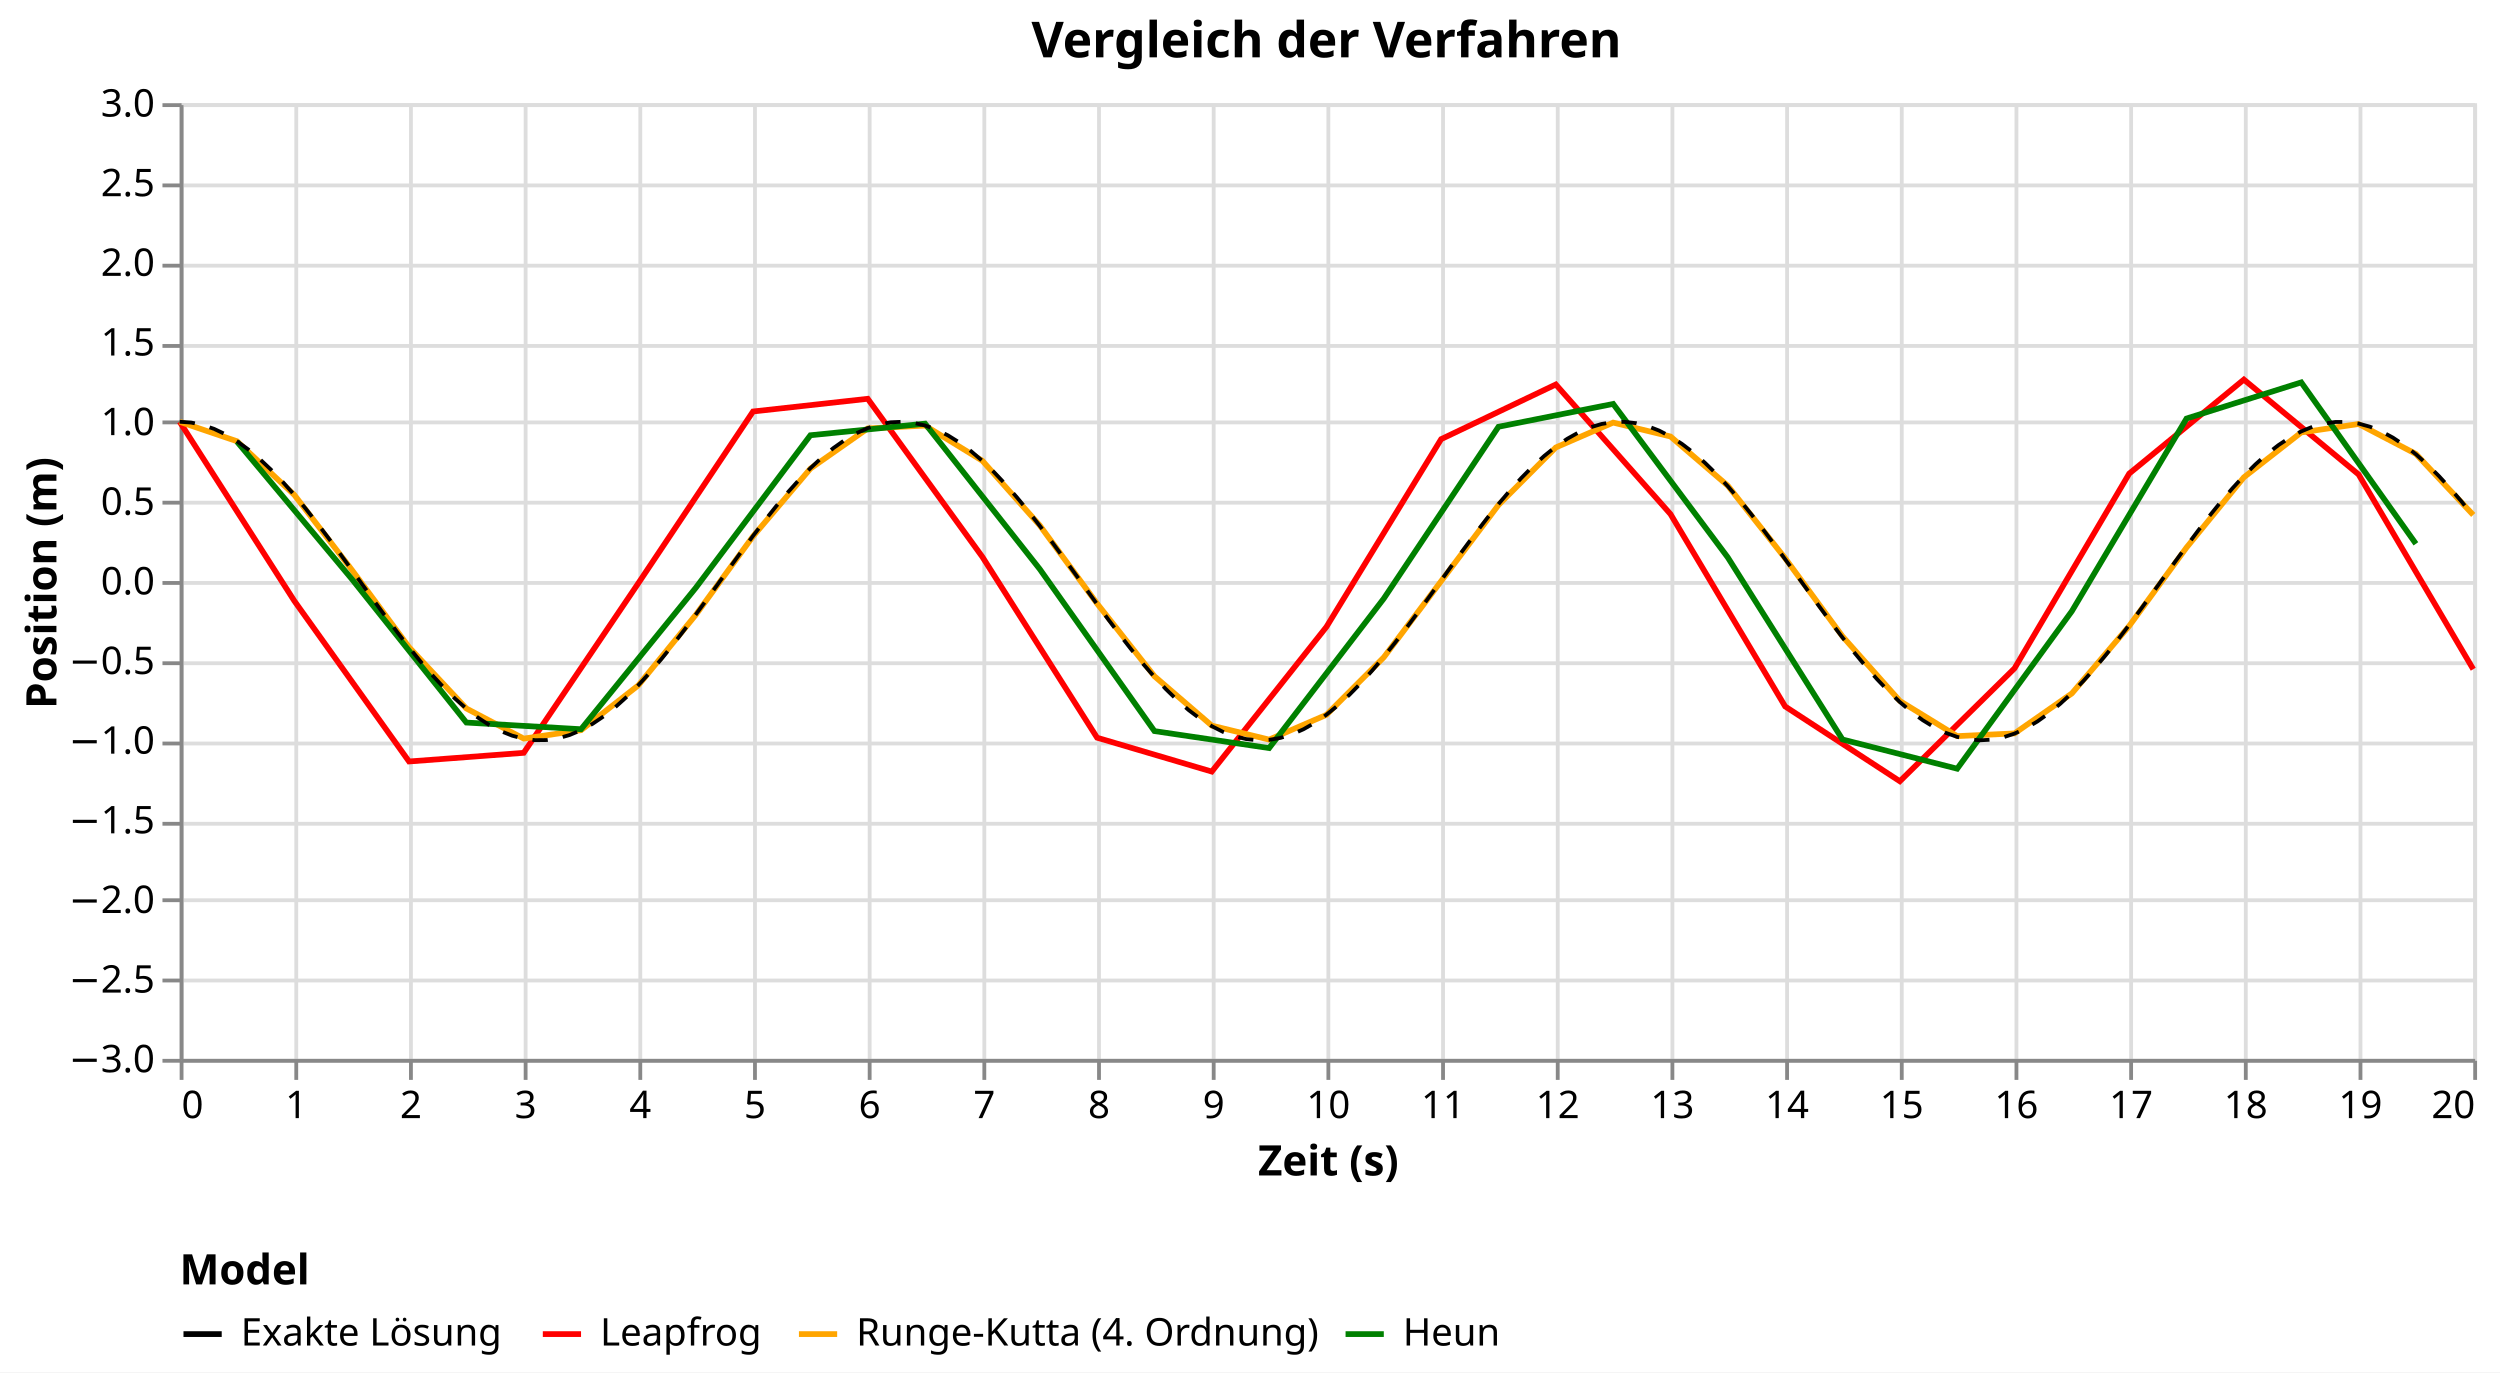
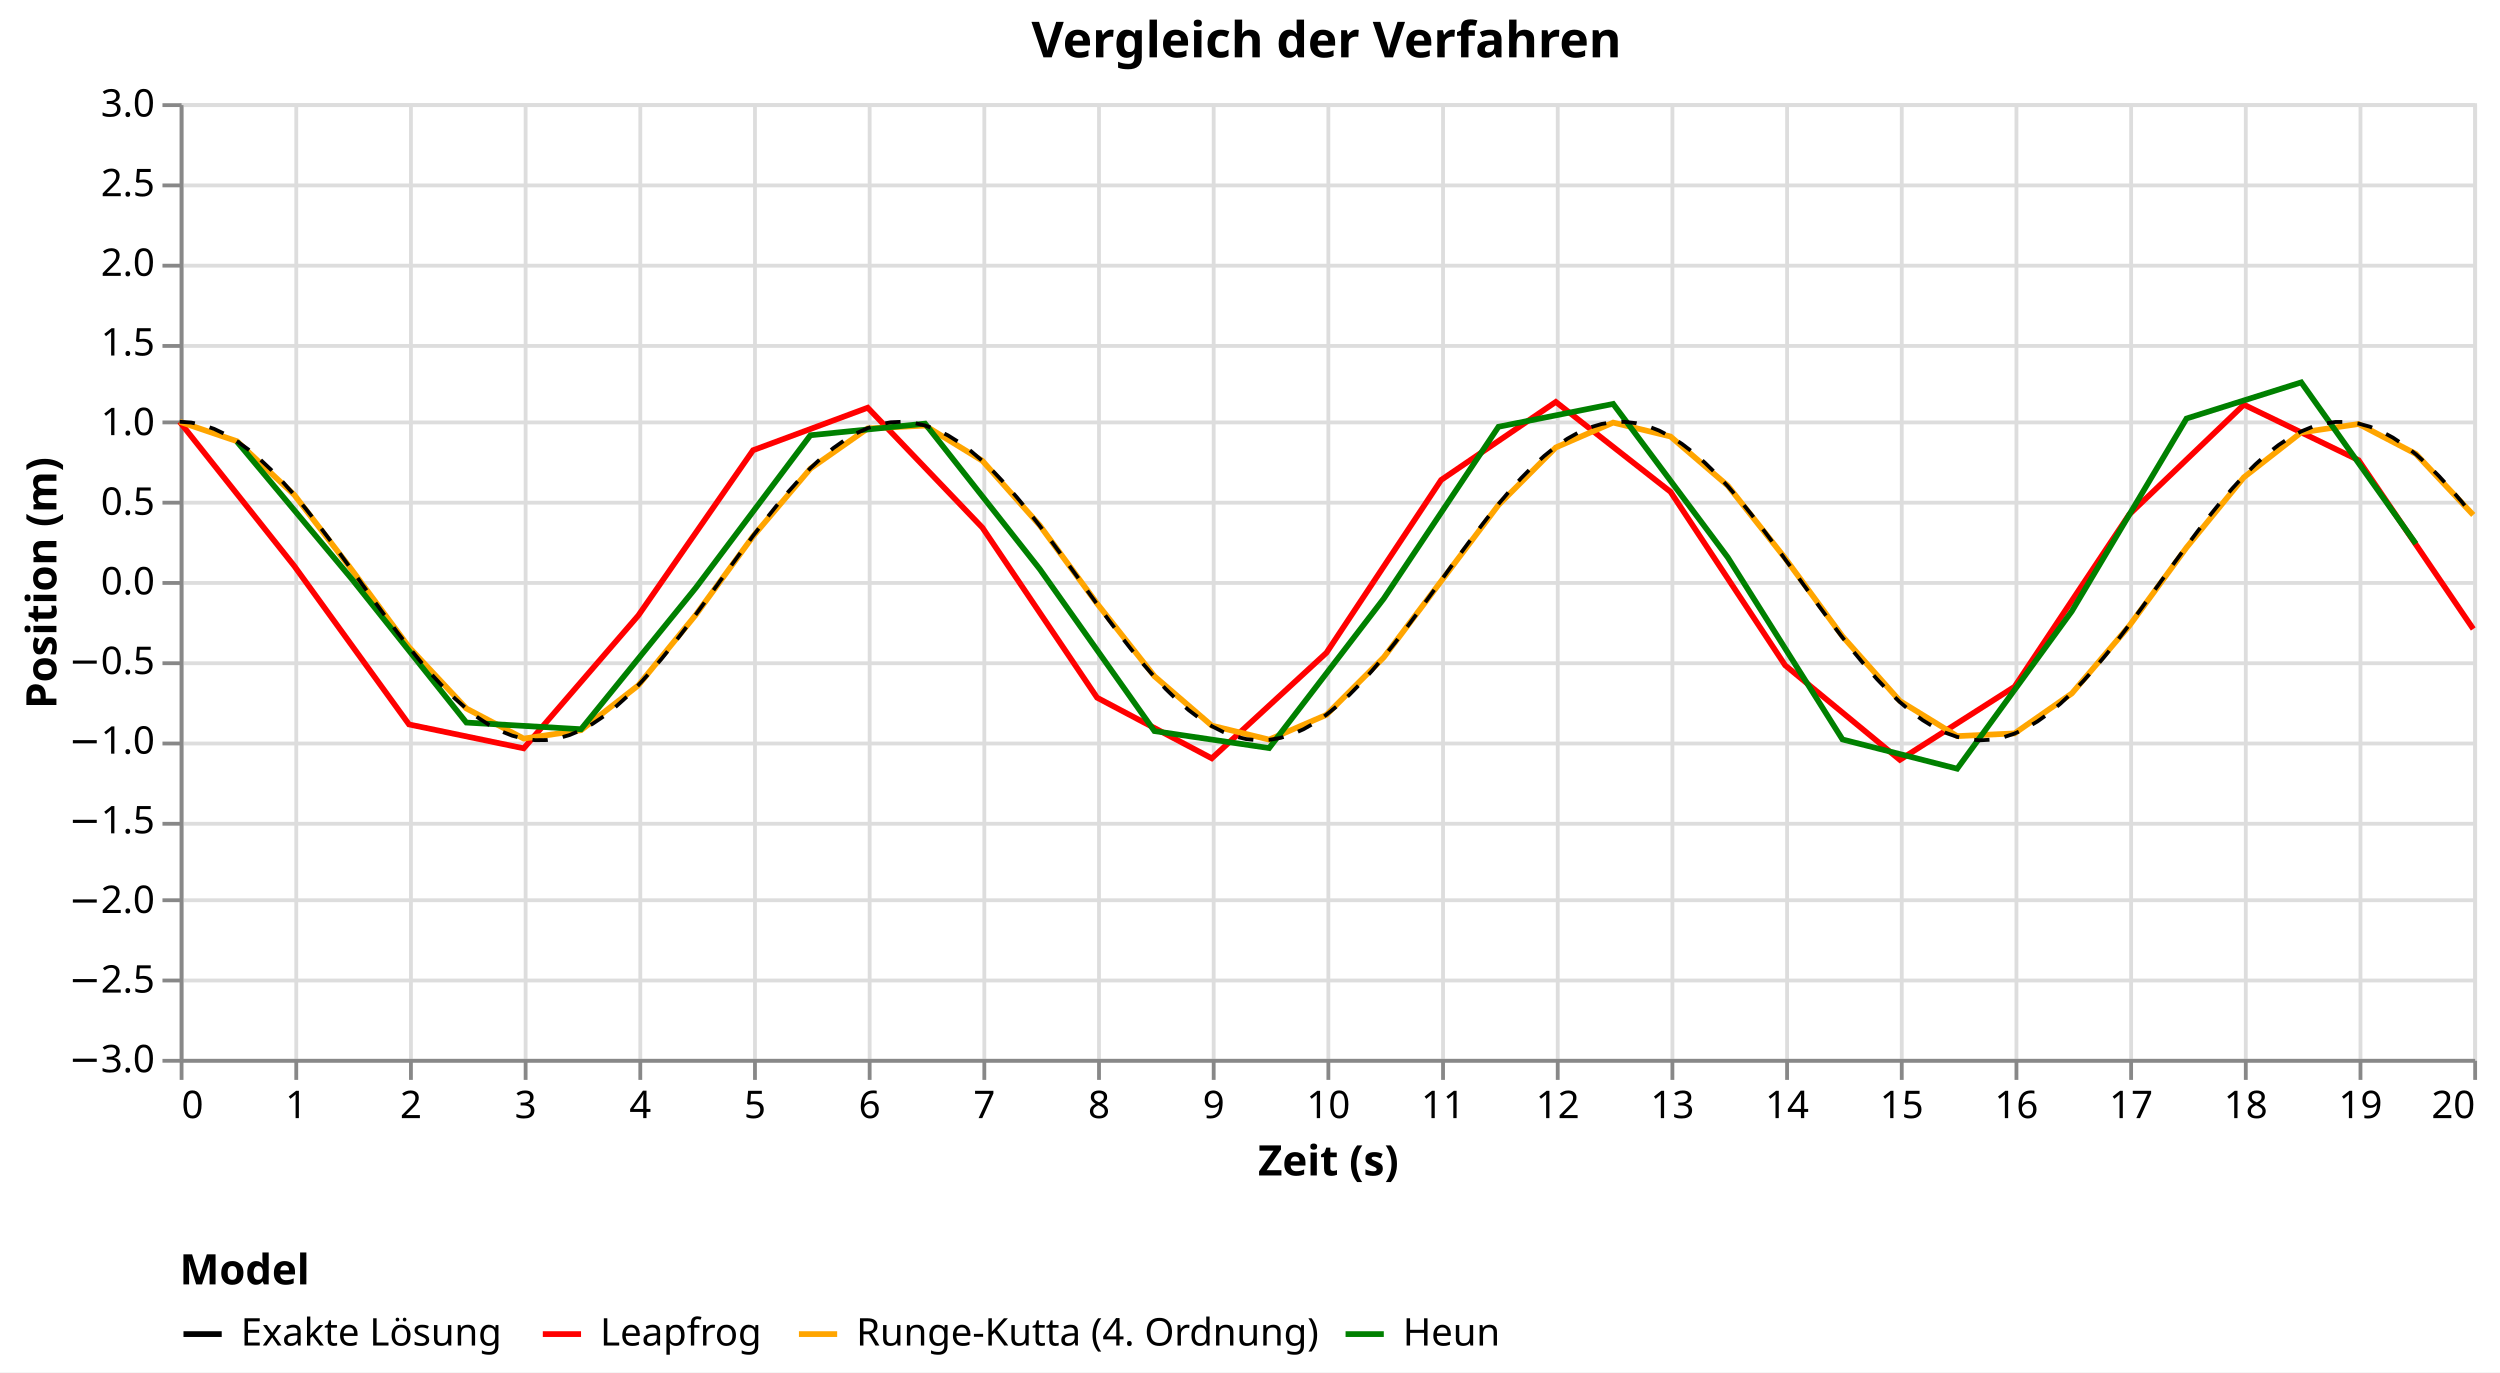
<svg xmlns="http://www.w3.org/2000/svg" version="1.1" class="marks" width="654" height="359" viewBox="0 0 654 359">
  <rect width="654" height="359" fill="white" />
  <g fill="none" stroke-miterlimit="10" transform="translate(47,27)">
    <g class="mark-group role-frame root" role="graphics-object" aria-roledescription="group mark container">
      <g transform="translate(0,0)">
        <path class="background" aria-hidden="true" d="M0.5,0.5h600v250h-600Z" stroke="#ddd" />
        <g>
          <g class="mark-group role-axis" aria-hidden="true">
            <g transform="translate(0.5,250.5)">
              <path class="background" aria-hidden="true" d="M0,0h0v0h0Z" pointer-events="none" />
              <g>
                <g class="mark-rule role-axis-grid" pointer-events="none">
                  <line transform="translate(0,-250)" x2="0" y2="250" stroke="#ddd" stroke-width="1" opacity="1" />
                  <line transform="translate(30,-250)" x2="0" y2="250" stroke="#ddd" stroke-width="1" opacity="1" />
                  <line transform="translate(60,-250)" x2="0" y2="250" stroke="#ddd" stroke-width="1" opacity="1" />
                  <line transform="translate(90,-250)" x2="0" y2="250" stroke="#ddd" stroke-width="1" opacity="1" />
                  <line transform="translate(120,-250)" x2="0" y2="250" stroke="#ddd" stroke-width="1" opacity="1" />
                  <line transform="translate(150,-250)" x2="0" y2="250" stroke="#ddd" stroke-width="1" opacity="1" />
                  <line transform="translate(180,-250)" x2="0" y2="250" stroke="#ddd" stroke-width="1" opacity="1" />
                  <line transform="translate(210,-250)" x2="0" y2="250" stroke="#ddd" stroke-width="1" opacity="1" />
                  <line transform="translate(240,-250)" x2="0" y2="250" stroke="#ddd" stroke-width="1" opacity="1" />
                  <line transform="translate(270,-250)" x2="0" y2="250" stroke="#ddd" stroke-width="1" opacity="1" />
                  <line transform="translate(300,-250)" x2="0" y2="250" stroke="#ddd" stroke-width="1" opacity="1" />
                  <line transform="translate(330,-250)" x2="0" y2="250" stroke="#ddd" stroke-width="1" opacity="1" />
                  <line transform="translate(360,-250)" x2="0" y2="250" stroke="#ddd" stroke-width="1" opacity="1" />
                  <line transform="translate(390,-250)" x2="0" y2="250" stroke="#ddd" stroke-width="1" opacity="1" />
                  <line transform="translate(420,-250)" x2="0" y2="250" stroke="#ddd" stroke-width="1" opacity="1" />
                  <line transform="translate(450,-250)" x2="0" y2="250" stroke="#ddd" stroke-width="1" opacity="1" />
                  <line transform="translate(480,-250)" x2="0" y2="250" stroke="#ddd" stroke-width="1" opacity="1" />
                  <line transform="translate(510,-250)" x2="0" y2="250" stroke="#ddd" stroke-width="1" opacity="1" />
                  <line transform="translate(540,-250)" x2="0" y2="250" stroke="#ddd" stroke-width="1" opacity="1" />
                  <line transform="translate(570,-250)" x2="0" y2="250" stroke="#ddd" stroke-width="1" opacity="1" />
                  <line transform="translate(600,-250)" x2="0" y2="250" stroke="#ddd" stroke-width="1" opacity="1" />
                </g>
              </g>
              <path class="foreground" aria-hidden="true" d="" pointer-events="none" display="none" />
            </g>
          </g>
          <g class="mark-group role-axis" aria-hidden="true">
            <g transform="translate(0.5,0.5)">
              <path class="background" aria-hidden="true" d="M0,0h0v0h0Z" pointer-events="none" />
              <g>
                <g class="mark-rule role-axis-grid" pointer-events="none">
                  <line transform="translate(0,250)" x2="600" y2="0" stroke="#ddd" stroke-width="1" opacity="1" />
                  <line transform="translate(0,229)" x2="600" y2="0" stroke="#ddd" stroke-width="1" opacity="1" />
                  <line transform="translate(0,208)" x2="600" y2="0" stroke="#ddd" stroke-width="1" opacity="1" />
                  <line transform="translate(0,188)" x2="600" y2="0" stroke="#ddd" stroke-width="1" opacity="1" />
                  <line transform="translate(0,167)" x2="600" y2="0" stroke="#ddd" stroke-width="1" opacity="1" />
                  <line transform="translate(0,146)" x2="600" y2="0" stroke="#ddd" stroke-width="1" opacity="1" />
                  <line transform="translate(0,125)" x2="600" y2="0" stroke="#ddd" stroke-width="1" opacity="1" />
                  <line transform="translate(0,104)" x2="600" y2="0" stroke="#ddd" stroke-width="1" opacity="1" />
                  <line transform="translate(0,83)" x2="600" y2="0" stroke="#ddd" stroke-width="1" opacity="1" />
                  <line transform="translate(0,63)" x2="600" y2="0" stroke="#ddd" stroke-width="1" opacity="1" />
                  <line transform="translate(0,42)" x2="600" y2="0" stroke="#ddd" stroke-width="1" opacity="1" />
                  <line transform="translate(0,21)" x2="600" y2="0" stroke="#ddd" stroke-width="1" opacity="1" />
                  <line transform="translate(0,0)" x2="600" y2="0" stroke="#ddd" stroke-width="1" opacity="1" />
                </g>
              </g>
              <path class="foreground" aria-hidden="true" d="" pointer-events="none" display="none" />
            </g>
          </g>
          <g class="mark-group role-axis" role="graphics-symbol" aria-roledescription="axis" aria-label="X-axis titled 'Zeit (s)' for a linear scale with values from 0 to 20">
            <g transform="translate(0.5,250.5)">
              <path class="background" aria-hidden="true" d="M0,0h0v0h0Z" pointer-events="none" />
              <g>
                <g class="mark-rule role-axis-tick" pointer-events="none">
                  <line transform="translate(0,0)" x2="0" y2="5" stroke="#888" stroke-width="1" opacity="1" />
                  <line transform="translate(30,0)" x2="0" y2="5" stroke="#888" stroke-width="1" opacity="1" />
                  <line transform="translate(60,0)" x2="0" y2="5" stroke="#888" stroke-width="1" opacity="1" />
                  <line transform="translate(90,0)" x2="0" y2="5" stroke="#888" stroke-width="1" opacity="1" />
                  <line transform="translate(120,0)" x2="0" y2="5" stroke="#888" stroke-width="1" opacity="1" />
                  <line transform="translate(150,0)" x2="0" y2="5" stroke="#888" stroke-width="1" opacity="1" />
                  <line transform="translate(180,0)" x2="0" y2="5" stroke="#888" stroke-width="1" opacity="1" />
                  <line transform="translate(210,0)" x2="0" y2="5" stroke="#888" stroke-width="1" opacity="1" />
                  <line transform="translate(240,0)" x2="0" y2="5" stroke="#888" stroke-width="1" opacity="1" />
                  <line transform="translate(270,0)" x2="0" y2="5" stroke="#888" stroke-width="1" opacity="1" />
                  <line transform="translate(300,0)" x2="0" y2="5" stroke="#888" stroke-width="1" opacity="1" />
                  <line transform="translate(330,0)" x2="0" y2="5" stroke="#888" stroke-width="1" opacity="1" />
                  <line transform="translate(360,0)" x2="0" y2="5" stroke="#888" stroke-width="1" opacity="1" />
                  <line transform="translate(390,0)" x2="0" y2="5" stroke="#888" stroke-width="1" opacity="1" />
                  <line transform="translate(420,0)" x2="0" y2="5" stroke="#888" stroke-width="1" opacity="1" />
                  <line transform="translate(450,0)" x2="0" y2="5" stroke="#888" stroke-width="1" opacity="1" />
                  <line transform="translate(480,0)" x2="0" y2="5" stroke="#888" stroke-width="1" opacity="1" />
                  <line transform="translate(510,0)" x2="0" y2="5" stroke="#888" stroke-width="1" opacity="1" />
                  <line transform="translate(540,0)" x2="0" y2="5" stroke="#888" stroke-width="1" opacity="1" />
                  <line transform="translate(570,0)" x2="0" y2="5" stroke="#888" stroke-width="1" opacity="1" />
                  <line transform="translate(600,0)" x2="0" y2="5" stroke="#888" stroke-width="1" opacity="1" />
                </g>
                <g class="mark-text role-axis-label" pointer-events="none">
                  <text text-anchor="start" transform="translate(0,15)" font-family="sans-serif" font-size="10px" fill="#000" opacity="1">0
                                    </text>
                  <text text-anchor="middle" transform="translate(30,15)" font-family="sans-serif" font-size="10px" fill="#000" opacity="1">1
                                    </text>
                  <text text-anchor="middle" transform="translate(60,15)" font-family="sans-serif" font-size="10px" fill="#000" opacity="1">2
                                    </text>
                  <text text-anchor="middle" transform="translate(90,15)" font-family="sans-serif" font-size="10px" fill="#000" opacity="1">3
                                    </text>
                  <text text-anchor="middle" transform="translate(120,15)" font-family="sans-serif" font-size="10px" fill="#000" opacity="1">4
                                    </text>
                  <text text-anchor="middle" transform="translate(150,15)" font-family="sans-serif" font-size="10px" fill="#000" opacity="1">5
                                    </text>
                  <text text-anchor="middle" transform="translate(180,15)" font-family="sans-serif" font-size="10px" fill="#000" opacity="1">6
                                    </text>
                  <text text-anchor="middle" transform="translate(210,15)" font-family="sans-serif" font-size="10px" fill="#000" opacity="1">7
                                    </text>
                  <text text-anchor="middle" transform="translate(240,15)" font-family="sans-serif" font-size="10px" fill="#000" opacity="1">8
                                    </text>
                  <text text-anchor="middle" transform="translate(270,15)" font-family="sans-serif" font-size="10px" fill="#000" opacity="1">9
                                    </text>
                  <text text-anchor="middle" transform="translate(300,15)" font-family="sans-serif" font-size="10px" fill="#000" opacity="1">10
                                    </text>
                  <text text-anchor="middle" transform="translate(330,15)" font-family="sans-serif" font-size="10px" fill="#000" opacity="1">11
                                    </text>
                  <text text-anchor="middle" transform="translate(360,15)" font-family="sans-serif" font-size="10px" fill="#000" opacity="1">12
                                    </text>
                  <text text-anchor="middle" transform="translate(390,15)" font-family="sans-serif" font-size="10px" fill="#000" opacity="1">13
                                    </text>
                  <text text-anchor="middle" transform="translate(420,15)" font-family="sans-serif" font-size="10px" fill="#000" opacity="1">14
                                    </text>
                  <text text-anchor="middle" transform="translate(450,15)" font-family="sans-serif" font-size="10px" fill="#000" opacity="1">15
                                    </text>
                  <text text-anchor="middle" transform="translate(480,15)" font-family="sans-serif" font-size="10px" fill="#000" opacity="1">16
                                    </text>
                  <text text-anchor="middle" transform="translate(510,15)" font-family="sans-serif" font-size="10px" fill="#000" opacity="1">17
                                    </text>
                  <text text-anchor="middle" transform="translate(540,15)" font-family="sans-serif" font-size="10px" fill="#000" opacity="1">18
                                    </text>
                  <text text-anchor="middle" transform="translate(570,15)" font-family="sans-serif" font-size="10px" fill="#000" opacity="1">19
                                    </text>
                  <text text-anchor="end" transform="translate(600,15)" font-family="sans-serif" font-size="10px" fill="#000" opacity="1">20
                                    </text>
                </g>
                <g class="mark-rule role-axis-domain" pointer-events="none">
                  <line transform="translate(0,0)" x2="600" y2="0" stroke="#888" stroke-width="1" opacity="1" />
                </g>
                <g class="mark-text role-axis-title" pointer-events="none">
                  <text text-anchor="middle" transform="translate(300,30)" font-family="sans-serif" font-size="11px" font-weight="bold" fill="#000" opacity="1">Zeit (s)
                                    </text>
                </g>
              </g>
              <path class="foreground" aria-hidden="true" d="" pointer-events="none" display="none" />
            </g>
          </g>
          <g class="mark-group role-axis" role="graphics-symbol" aria-roledescription="axis" aria-label="Y-axis titled 'Position (m)' for a linear scale with values from −3 to 3">
            <g transform="translate(0.5,0.5)">
              <path class="background" aria-hidden="true" d="M0,0h0v0h0Z" pointer-events="none" />
              <g>
                <g class="mark-rule role-axis-tick" pointer-events="none">
                  <line transform="translate(0,250)" x2="-5" y2="0" stroke="#888" stroke-width="1" opacity="1" />
                  <line transform="translate(0,229)" x2="-5" y2="0" stroke="#888" stroke-width="1" opacity="1" />
                  <line transform="translate(0,208)" x2="-5" y2="0" stroke="#888" stroke-width="1" opacity="1" />
                  <line transform="translate(0,188)" x2="-5" y2="0" stroke="#888" stroke-width="1" opacity="1" />
                  <line transform="translate(0,167)" x2="-5" y2="0" stroke="#888" stroke-width="1" opacity="1" />
                  <line transform="translate(0,146)" x2="-5" y2="0" stroke="#888" stroke-width="1" opacity="1" />
                  <line transform="translate(0,125)" x2="-5" y2="0" stroke="#888" stroke-width="1" opacity="1" />
                  <line transform="translate(0,104)" x2="-5" y2="0" stroke="#888" stroke-width="1" opacity="1" />
                  <line transform="translate(0,83)" x2="-5" y2="0" stroke="#888" stroke-width="1" opacity="1" />
                  <line transform="translate(0,63)" x2="-5" y2="0" stroke="#888" stroke-width="1" opacity="1" />
                  <line transform="translate(0,42)" x2="-5" y2="0" stroke="#888" stroke-width="1" opacity="1" />
                  <line transform="translate(0,21)" x2="-5" y2="0" stroke="#888" stroke-width="1" opacity="1" />
                  <line transform="translate(0,0)" x2="-5" y2="0" stroke="#888" stroke-width="1" opacity="1" />
                </g>
                <g class="mark-text role-axis-label" pointer-events="none">
                  <text text-anchor="end" transform="translate(-7,253)" font-family="sans-serif" font-size="10px" fill="#000" opacity="1">−3.0
                                    </text>
                  <text text-anchor="end" transform="translate(-7,232.1667)" font-family="sans-serif" font-size="10px" fill="#000" opacity="1">−2.5
                                    </text>
                  <text text-anchor="end" transform="translate(-7,211.3333)" font-family="sans-serif" font-size="10px" fill="#000" opacity="1">−2.0
                                    </text>
                  <text text-anchor="end" transform="translate(-7,190.5)" font-family="sans-serif" font-size="10px" fill="#000" opacity="1">−1.5
                                    </text>
                  <text text-anchor="end" transform="translate(-7,169.6667)" font-family="sans-serif" font-size="10px" fill="#000" opacity="1">−1.0
                                    </text>
                  <text text-anchor="end" transform="translate(-7,148.8333)" font-family="sans-serif" font-size="10px" fill="#000" opacity="1">−0.5
                                    </text>
                  <text text-anchor="end" transform="translate(-7,128)" font-family="sans-serif" font-size="10px" fill="#000" opacity="1">0.0
                                    </text>
                  <text text-anchor="end" transform="translate(-7,107.1667)" font-family="sans-serif" font-size="10px" fill="#000" opacity="1">0.5
                                    </text>
                  <text text-anchor="end" transform="translate(-7,86.33333)" font-family="sans-serif" font-size="10px" fill="#000" opacity="1">1.0
                                    </text>
                  <text text-anchor="end" transform="translate(-7,65.5)" font-family="sans-serif" font-size="10px" fill="#000" opacity="1">1.5
                                    </text>
                  <text text-anchor="end" transform="translate(-7,44.66667)" font-family="sans-serif" font-size="10px" fill="#000" opacity="1">2.0
                                    </text>
                  <text text-anchor="end" transform="translate(-7,23.83333)" font-family="sans-serif" font-size="10px" fill="#000" opacity="1">2.5
                                    </text>
                  <text text-anchor="end" transform="translate(-7,3)" font-family="sans-serif" font-size="10px" fill="#000" opacity="1">3.0
                                    </text>
                </g>
                <g class="mark-rule role-axis-domain" pointer-events="none">
                  <line transform="translate(0,250)" x2="0" y2="-250" stroke="#888" stroke-width="1" opacity="1" />
                </g>
                <g class="mark-text role-axis-title" pointer-events="none">
                  <text text-anchor="middle" transform="translate(-30.74121,125) rotate(-90) translate(0,-2)" font-family="sans-serif" font-size="11px" font-weight="bold" fill="#000" opacity="1">Position (m)
                                    </text>
                </g>
              </g>
              <path class="foreground" aria-hidden="true" d="" pointer-events="none" display="none" />
            </g>
          </g>
          <g class="mark-group role-scope layer_0_pathgroup" role="graphics-object" aria-roledescription="group mark container">
            <g transform="translate(0,0)">
              <path class="background" aria-hidden="true" d="M0,0h600v250h-600Z" />
              <g>
                <g class="mark-line role-mark layer_0_marks" role="graphics-object" aria-roledescription="line mark container">
-                   <path aria-label="Zeit (s): 0; Position (m): 1; model: Leapfrog" role="graphics-symbol" aria-roledescription="line mark" d="M0,83.333L30,130.208L60,172.201L90,169.942L120,125.551L150,80.643L180,77.32L210,118.697L240,165.983L270,174.848L300,136.98L330,87.881L360,73.581L390,107.487L420,157.811L450,177.375L480,147.838L510,96.89L540,72.296L570,97.112L600,148.073" stroke="red" stroke-width="1.5" opacity="1" />
+                   <path aria-label="Zeit (s): 0; Position (m): 1; model: Leapfrog" role="graphics-symbol" aria-roledescription="line mark" d="M0,83.333L30,121.094L60,162.516L90,168.767L120,133.986L150,90.781L180,79.656L210,111.041L240,155.513L270,171.379L300,143.765L330,98.559L360,78.141L390,101.654L420,147.053L450,171.778L480,152.648L510,107.598L540,78.862L570,93.381L600,137.542" stroke="red" stroke-width="1.5" opacity="1" />
                </g>
              </g>
              <path class="foreground" aria-hidden="true" d="" display="none" />
            </g>
            <g transform="translate(0,0)">
              <path class="background" aria-hidden="true" d="M0,0h600v250h-600Z" />
              <g>
                <g class="mark-line role-mark layer_0_marks" role="graphics-object" aria-roledescription="line mark container">
                  <path aria-label="Zeit (s): 0; Position (m): 1; model: Runge-Kutta (4. Ordnung)" role="graphics-symbol" aria-roledescription="line mark" d="M0,83.333L15,88.433L30,102.475L45,122.024L60,142.296L75,158.334L90,166.215L105,164.015L120,152.272L135,133.862L150,113.288L165,95.583L180,85.077L195,84.337L210,93.543L225,110.441L240,130.896L255,149.905L270,162.818L285,166.48L300,159.995L315,144.953L330,125.033L345,105.11L360,90.056L375,83.551L390,87.186L405,100.068L420,119.046L435,139.476L450,156.361L465,165.572L480,164.858L495,154.396L510,136.746L525,116.227L540,97.858L555,86.132L570,83.914L585,91.745L600,107.709" stroke="orange" stroke-width="1.5" opacity="1" />
                </g>
              </g>
              <path class="foreground" aria-hidden="true" d="" display="none" />
            </g>
            <g transform="translate(0,0)">
              <path class="background" aria-hidden="true" d="M0,0h600v250h-600Z" />
              <g>
                <g class="mark-line role-mark layer_0_marks" role="graphics-object" aria-roledescription="line mark container">
                  <path aria-label="Zeit (s): 0.5; Position (m): 0.875; model: Heun" role="graphics-symbol" aria-roledescription="line mark" d="M15,88.542L45,124.43L75,162.019L105,163.764L135,126.79L165,86.861L195,83.823L225,121.876L255,164.252L285,168.701L315,129.578L345,84.644L375,78.661L405,118.839L435,166.446L465,174.096L495,132.879L525,82.483L555,73.028L585,115.259" stroke="green" stroke-width="1.5" opacity="1" />
                </g>
              </g>
              <path class="foreground" aria-hidden="true" d="" display="none" />
            </g>
          </g>
          <g class="mark-group role-scope layer_1_pathgroup" role="graphics-object" aria-roledescription="group mark container">
            <g transform="translate(0,0)">
              <path class="background" aria-hidden="true" d="M0,0h600v250h-600Z" />
              <g>
                <g class="mark-line role-mark layer_1_marks" role="graphics-object" aria-roledescription="line mark container">
                  <path aria-label="Zeit (s): 0; Position (m): 1; model: Exakte Lösung" role="graphics-symbol" aria-roledescription="line mark" d="M0,83.333L3,83.541L6,84.164L9,85.194L12,86.622L15,88.434L18,90.611L21,93.132L24,95.971L27,99.1L30,102.487L33,106.1L36,109.902L39,113.854L42,117.918L45,122.053L48,126.217L51,130.369L54,134.467L57,138.47L60,142.339L63,146.035L66,149.521L69,152.762L72,155.725L75,158.381L78,160.704L81,162.67L84,164.259L87,165.457L90,166.25L93,166.631L96,166.596L99,166.145L102,165.283L105,164.019L108,162.365L111,160.338L114,157.957L117,155.247L120,152.235L123,148.951L126,145.428L129,141.7L132,137.806L135,133.783L138,129.673L141,125.516L144,121.354L147,117.229L150,113.181L153,109.251L156,105.478L159,101.901L162,98.554L165,95.472L168,92.685L171,90.22L174,88.103L177,86.355L180,84.993L183,84.03L186,83.477L189,83.339L192,83.617L195,84.309L198,85.407L201,86.901L204,88.775L207,91.011L210,93.587L213,96.477L216,99.652L219,103.08L222,106.727L225,110.557L228,114.531L231,118.609L234,122.752L237,126.917L240,131.063L243,135.148L246,139.131L249,142.974L252,146.637L255,150.084L258,153.28L261,156.194L264,158.796L267,161.06L270,162.964L273,164.488L276,165.618L279,166.343L282,166.654L285,166.549L288,166.029L291,165.099L294,163.768L297,162.05L300,159.961L303,157.524L306,154.761L309,151.701L312,148.374L315,144.814L318,141.056L321,137.137L324,133.097L327,128.976L330,124.816L333,120.657L336,116.541L339,112.511L342,108.605L345,104.862L348,101.321L351,98.017L354,94.982L357,92.247L360,89.839L363,87.783L366,86.099L369,84.803L372,83.909L375,83.425L378,83.357L381,83.705L384,84.465L387,85.631L390,87.19L393,89.126L396,91.422L399,94.052L402,96.992L405,100.212L408,103.679L411,107.359L414,111.216L417,115.21L420,119.303L423,123.452L426,127.616L429,131.755L432,135.826L435,139.789L438,143.604L441,147.233L444,150.64L447,153.791L450,156.654L453,159.201L456,161.406L459,163.247L462,164.706L465,165.769L468,166.424L471,166.665L474,166.49L477,165.901L480,164.902L483,163.506L486,161.724L489,159.575L492,157.081L495,154.267L498,151.16L501,147.791L504,144.195L507,140.407L510,136.465L513,132.409L516,128.278L519,124.115L522,119.961L525,115.857L528,111.844L531,107.963L534,104.252L537,100.748L540,97.487L543,94.5L546,91.819L549,89.468L552,87.473L555,85.853L558,84.624L561,83.798L564,83.384L567,83.386L570,83.804L573,84.633L576,85.866L579,87.489L582,89.488L585,91.841L588,94.526L591,97.515L594,100.778L597,104.284L600,107.997" stroke="black" stroke-width="1" stroke-dasharray="4,4" />
                </g>
              </g>
              <path class="foreground" aria-hidden="true" d="" display="none" />
            </g>
          </g>
          <g class="mark-group role-legend" role="graphics-symbol" aria-roledescription="legend" aria-label="Symbol legend titled 'Model' for stroke color with 4 values: Exakte Lösung, Leapfrog, Runge-Kutta (4. Ordnung), Heun">
            <g transform="translate(0,300)">
              <path class="background" aria-hidden="true" d="M0,0h344v27h-344Z" pointer-events="none" />
              <g>
                <g class="mark-group role-legend-entry">
                  <g transform="translate(0,16)">
                    <path class="background" aria-hidden="true" d="M0,0h0v0h0Z" pointer-events="none" />
                    <g>
                      <g class="mark-group role-scope" role="graphics-object" aria-roledescription="group mark container">
                        <g transform="translate(0,0)">
                          <path class="background" aria-hidden="true" d="M0,0h82.157v11h-82.157Z" pointer-events="none" opacity="1" />
                          <g>
                            <g class="mark-symbol role-legend-symbol" pointer-events="none">
                              <path transform="translate(6,6)" d="M-5,0L5,0" stroke="black" stroke-width="1.5" opacity="1" />
                            </g>
                            <g class="mark-text role-legend-label" pointer-events="none">
                              <text text-anchor="start" transform="translate(16,9)" font-family="sans-serif" font-size="10px" fill="#000" opacity="1">Exakte Lösung
                                                            </text>
                            </g>
                          </g>
                          <path class="foreground" aria-hidden="true" d="" pointer-events="none" display="none" />
                        </g>
                        <g transform="translate(94,0)">
                          <path class="background" aria-hidden="true" d="M0,0h55.478v11h-55.478Z" pointer-events="none" opacity="1" />
                          <g>
                            <g class="mark-symbol role-legend-symbol" pointer-events="none">
                              <path transform="translate(6,6)" d="M-5,0L5,0" stroke="red" stroke-width="1.5" opacity="1" />
                            </g>
                            <g class="mark-text role-legend-label" pointer-events="none">
                              <text text-anchor="start" transform="translate(16,9)" font-family="sans-serif" font-size="10px" fill="#000" opacity="1">Leapfrog
                                                            </text>
                            </g>
                          </g>
                          <path class="foreground" aria-hidden="true" d="" pointer-events="none" display="none" />
                        </g>
                        <g transform="translate(161,0)">
                          <path class="background" aria-hidden="true" d="M0,0h131.62v11h-131.62Z" pointer-events="none" opacity="1" />
                          <g>
                            <g class="mark-symbol role-legend-symbol" pointer-events="none">
                              <path transform="translate(6,6)" d="M-5,0L5,0" stroke="orange" stroke-width="1.5" opacity="1" />
                            </g>
                            <g class="mark-text role-legend-label" pointer-events="none">
                              <text text-anchor="start" transform="translate(16,9)" font-family="sans-serif" font-size="10px" fill="#000" opacity="1">Runge-Kutta (4. Ordnung)
                                                            </text>
                            </g>
                          </g>
                          <path class="foreground" aria-hidden="true" d="" pointer-events="none" display="none" />
                        </g>
                        <g transform="translate(304,0)">
                          <path class="background" aria-hidden="true" d="M0,0h39.906v11h-39.906Z" pointer-events="none" opacity="1" />
                          <g>
                            <g class="mark-symbol role-legend-symbol" pointer-events="none">
                              <path transform="translate(6,6)" d="M-5,0L5,0" stroke="green" stroke-width="1.5" opacity="1" />
                            </g>
                            <g class="mark-text role-legend-label" pointer-events="none">
                              <text text-anchor="start" transform="translate(16,9)" font-family="sans-serif" font-size="10px" fill="#000" opacity="1">Heun
                                                            </text>
                            </g>
                          </g>
                          <path class="foreground" aria-hidden="true" d="" pointer-events="none" display="none" />
                        </g>
                      </g>
                    </g>
                    <path class="foreground" aria-hidden="true" d="" pointer-events="none" display="none" />
                  </g>
                </g>
                <g class="mark-text role-legend-title" pointer-events="none">
                  <text text-anchor="start" transform="translate(0,9)" font-family="sans-serif" font-size="11px" font-weight="bold" fill="#000" opacity="1">Model
                                    </text>
                </g>
              </g>
              <path class="foreground" aria-hidden="true" d="" pointer-events="none" display="none" />
            </g>
          </g>
          <g class="mark-group role-title">
            <g transform="translate(300,-22)">
              <path class="background" aria-hidden="true" d="M0,0h0v0h0Z" pointer-events="none" />
              <g>
                <g class="mark-text role-title-text" role="graphics-symbol" aria-roledescription="title" aria-label="Title text 'Vergleich der Verfahren'" pointer-events="none">
                  <text text-anchor="middle" transform="translate(0,10)" font-family="sans-serif" font-size="13px" font-weight="bold" fill="#000" opacity="1">Vergleich der
                                        Verfahren
                                    </text>
                </g>
              </g>
              <path class="foreground" aria-hidden="true" d="" pointer-events="none" display="none" />
            </g>
          </g>
        </g>
        <path class="foreground" aria-hidden="true" d="" display="none" />
      </g>
    </g>
  </g>
</svg>
